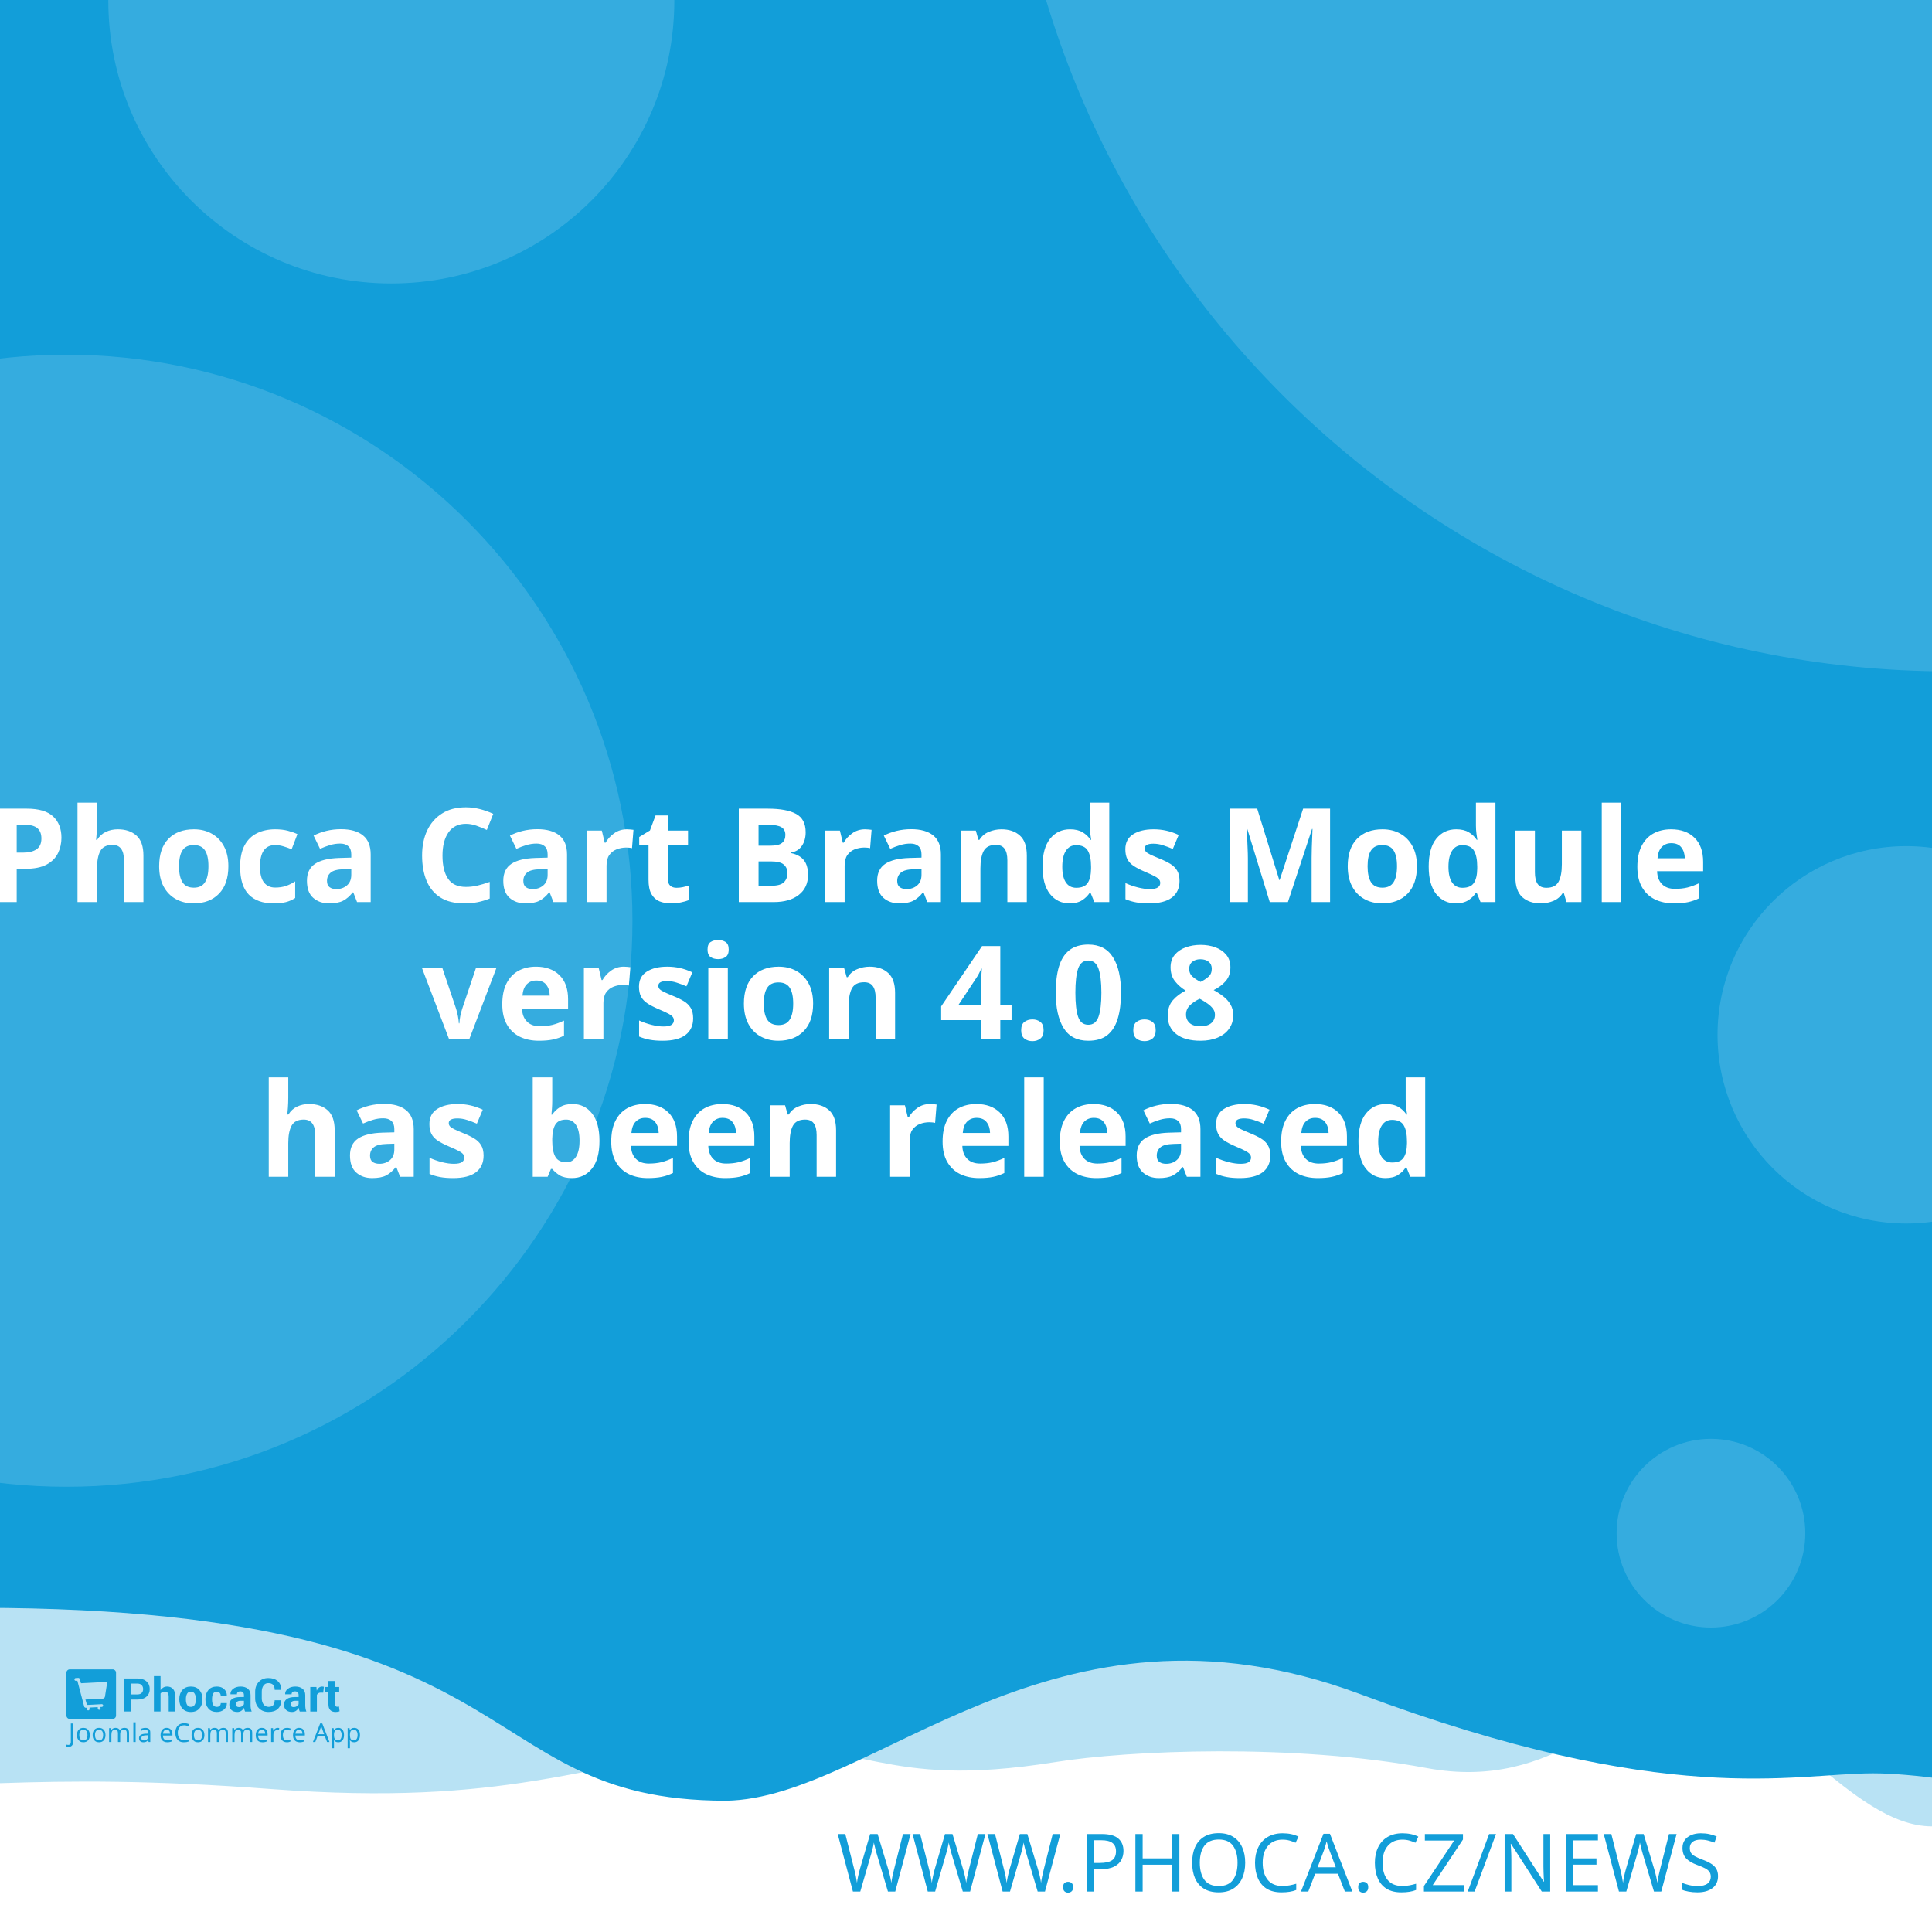
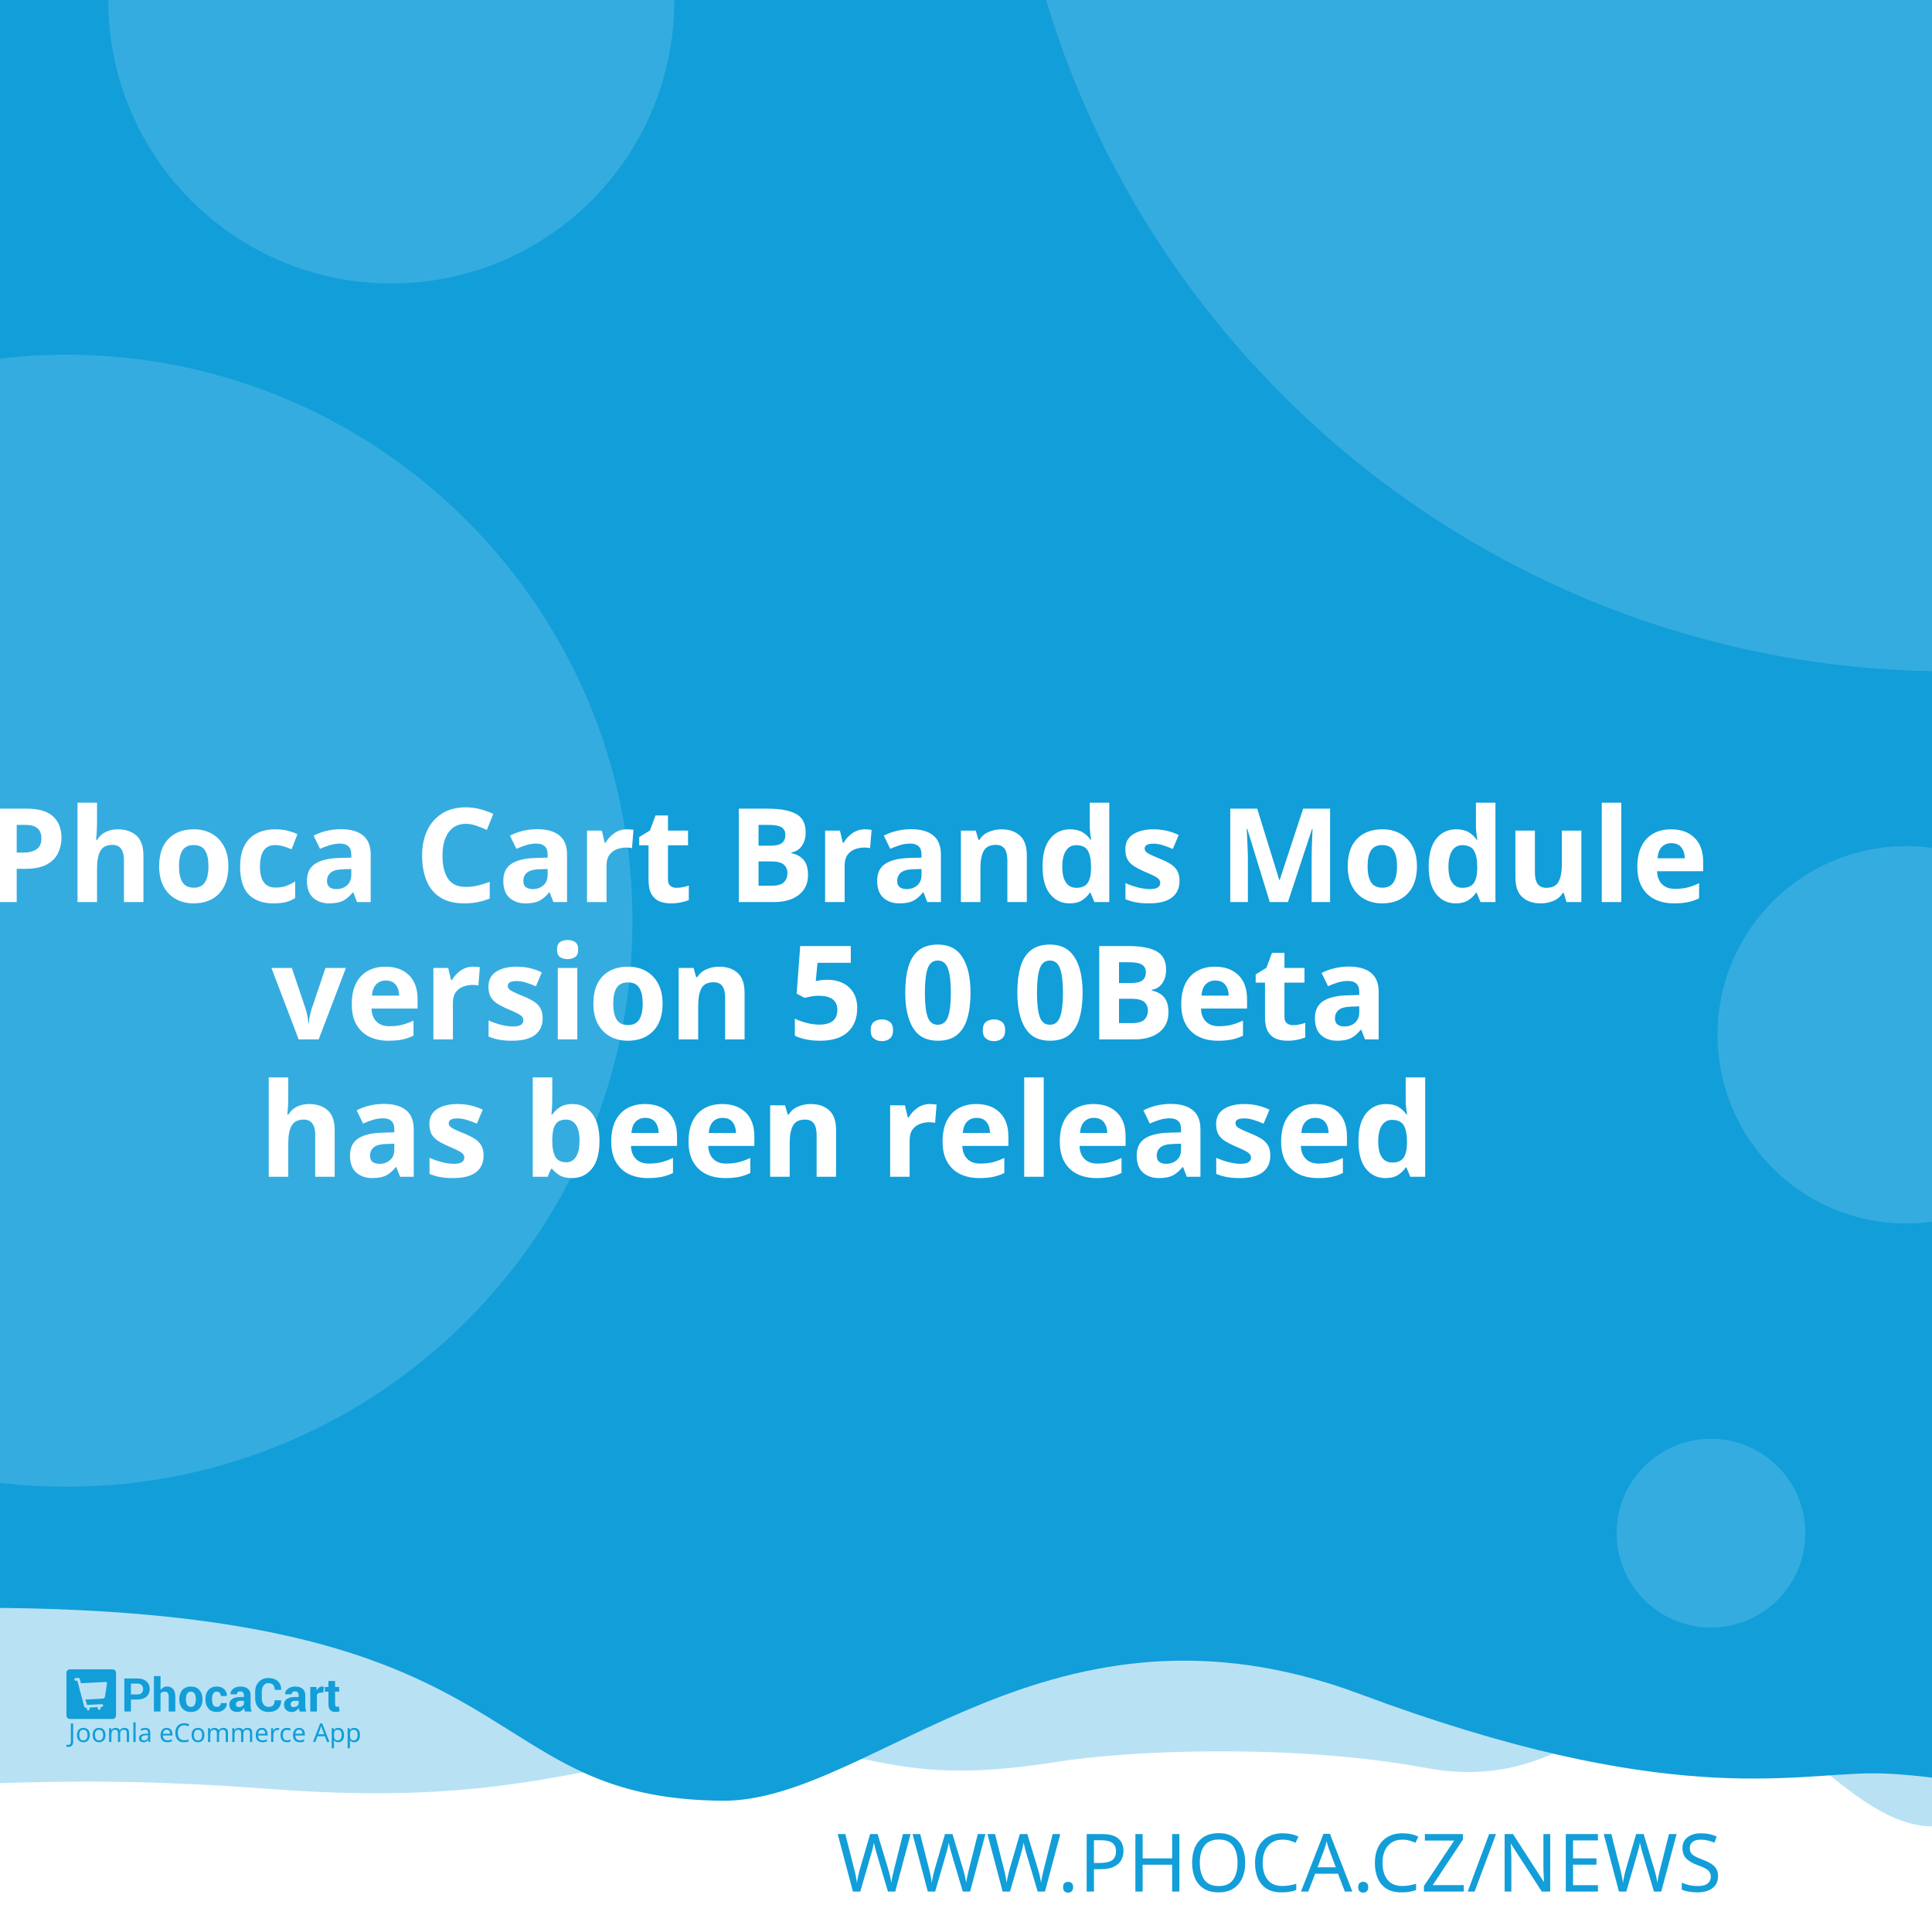
<svg xmlns="http://www.w3.org/2000/svg" width="512" height="512" viewBox="0 0 512 512" version="1.1" id="svg5">
  <defs id="defs2" />
  <g id="layer1">
    <path d="m -288.549,96.962 a 6.384,6.384 0 0 0 -6.384,6.384 v 81.087 a 6.384,6.384 0 0 0 6.384,6.384 h 81.083 a 6.384,6.384 0 0 0 6.384,-6.384 v -81.087 a 6.384,6.384 0 0 0 -6.384,-6.384 z m 16.084,16.188 c 0.591,-0.033 1.134,0.125 1.642,0.482 0.508,0.359 0.842,0.809 1.006,1.355 l 2.415,8.308 46.517,-2.44 c 0.829,-0.043 1.521,0.245 2.074,0.86 0.55,0.606 0.769,1.334 0.636,2.174 l -3.898,24.937 c -0.138,0.736 -0.57,1.497 -1.288,2.273 -0.719,0.787 -1.656,1.211 -2.797,1.272 l -32.861,1.721 3.038,10.253 27.775,-1.455 c 0.726,-0.04 1.351,0.178 1.887,0.648 0.523,0.483 0.803,1.086 0.844,1.812 0.038,0.726 -0.178,1.352 -0.648,1.887 -0.483,0.525 -1.086,0.806 -1.812,0.844 l -2.597,0.137 0.137,2.593 c 0.038,0.729 -0.178,1.356 -0.661,1.879 -0.472,0.535 -1.071,0.819 -1.8,0.856 -0.726,0.038 -1.353,-0.178 -1.879,-0.661 -0.535,-0.472 -0.814,-1.073 -0.852,-1.8 l -0.137,-2.593 -15.573,0.81 0.133,2.597 c 0.038,0.729 -0.176,1.356 -0.648,1.879 -0.483,0.535 -1.086,0.818 -1.812,0.856 -0.726,0.04 -1.352,-0.178 -1.887,-0.661 -0.525,-0.472 -0.806,-1.073 -0.844,-1.8 l -0.137,-2.597 -1.608,0.083 c -0.623,0.033 -1.193,-0.112 -1.721,-0.428 -0.515,-0.317 -0.883,-0.632 -1.11,-0.931 l -0.287,-0.507 -13.05,-49.343 -2.805,0.146 c -0.696,0.038 -1.312,-0.181 -1.858,-0.661 -0.545,-0.472 -0.835,-1.069 -0.873,-1.795 -0.038,-0.729 0.186,-1.353 0.682,-1.879 0.493,-0.535 1.083,-0.818 1.779,-0.856 z" style="fill:#ffffff;stroke-width:1;paint-order:stroke fill markers" id="path400" />
    <rect style="opacity:1;fill:#ffffff;stroke-width:5;stroke-linejoin:round;paint-order:stroke fill markers" id="rect723" width="512" height="512" x="0" y="0" />
    <path id="rect4460" style="opacity:0.3;fill:#129ed9;fill-opacity:1;stroke-width:5;stroke-linejoin:round;paint-order:stroke fill markers" d="M -256,4 H 768 v 480 c 0,0 -42.667,-10 -64,-10 -21.333,0 -42.408,10 -64,10 -21.592,0 -42.667,-10 -64,-10 -21.333,0 -42.408,10 -64,10 -21.592,0 -41.887,-34.701 -63.221,-34.701 -21.333,0 -35.645,25.795 -70.761,19.246 -35.116,-6.549 -78.862,-4.741 -98.515,-1.547 -47.289,7.533 -49.247,-6.724 -87.369,-3.311 -38.122,3.413 -56.921,15.193 -120.307,10.429 -63.387,-4.764 -84.091,0.698 -135.827,-0.116 -21.333,0 -42.408,10 -64,10 -21.592,0 -42.667,-10 -64,-10 -21.333,0 -64,10 -64,10 z" />
    <path id="rect4460-5" style="fill:#129ed9;fill-opacity:1;stroke-width:5;stroke-linejoin:round;paint-order:stroke fill markers" d="M -316,4.9999998e-7 H 708 V 480 c 0,0 -42.667,-10 -64,-10 -21.333,0 -42.408,10 -64,10 -21.592,0 -62.256,-10.048 -83.59,-10.048 -21.333,0 -54.449,9.448 -136.059,-21.03 -81.61,-30.478 -128.583,27.669 -167.971,28.291 -70.795,-0.042 -47.303,-54.288 -212.561,-50.983 C -185.439,429.534 -38.408,480 -60,480 c -21.592,0 -42.667,-10 -64,-10 -21.333,0 -42.408,10 -64,10 -21.592,0 -42.667,-10 -64,-10 -21.333,0 -64,10 -64,10 z" />
    <text xml:space="preserve" style="font-style:normal;font-weight:normal;font-size:21.333px;line-height:1.25;font-family:sans-serif;fill:#129ed9;fill-opacity:1;stroke:none" x="484.042" y="501.277" id="text2910-3-7">
      <tspan id="tspan2908-6-5" x="484.042" y="501.277" style="font-style:normal;font-variant:normal;font-weight:300;font-stretch:normal;font-size:21.333px;font-family:Montserrat;-inkscape-font-specification:'Montserrat Light';text-align:end;text-anchor:end;fill:#129ed9;fill-opacity:1">WWW.PHOCA.CZ/NEWS</tspan>
    </text>
    <text xml:space="preserve" style="font-style:normal;font-variant:normal;font-weight:600;font-stretch:normal;font-size:34.667px;line-height:1.05;font-family:Rubik;-inkscape-font-specification:'Rubik Semi-Bold';fill:#ffffff;fill-opacity:1;stroke:none" x="256" y="165" id="text11252">
      <tspan x="256" y="165" id="tspan403" style="text-align:center;text-anchor:middle" />
      <tspan x="256" y="202.659" style="font-size:34.667px;text-align:center;text-anchor:middle" id="tspan442" />
      <tspan x="256" y="239.059" style="font-size:34.667px;text-align:center;text-anchor:middle" id="tspan444">Phoca Cart Brands Module</tspan>
-       <tspan x="256" y="275.459" id="tspan1992" style="font-size:34.667px;text-align:center;text-anchor:middle">version 4.0.8
+       <tspan x="256" y="275.459" id="tspan1992" style="font-size:34.667px;text-align:center;text-anchor:middle">version 5.0.0Beta
</tspan>
      <tspan x="256" y="311.859" id="tspan2906" style="font-size:34.667px;text-align:center;text-anchor:middle">has been released</tspan>
      <tspan x="256" y="348.259" id="tspan1994" style="font-size:34.667px" />
    </text>
    <circle style="opacity:0.15;fill:#ffffff;fill-opacity:1;stroke-width:5;stroke-linejoin:round;paint-order:stroke fill markers" id="path8376" cx="516.67" cy="-72.081" r="250" />
    <circle style="opacity:0.15;fill:#ffffff;fill-opacity:1;stroke-width:5;stroke-linejoin:round;paint-order:stroke fill markers" id="path8376-9" cx="17.604" cy="244" r="150" />
    <circle style="opacity:0.15;fill:#ffffff;fill-opacity:1;stroke-width:5;stroke-linejoin:round;paint-order:stroke fill markers" id="path8376-6" cx="103.704" cy="0.117" r="75" />
    <circle style="opacity:0.15;fill:#ffffff;fill-opacity:1;stroke-width:5;stroke-linejoin:round;paint-order:stroke fill markers" id="path8376-6-2" cx="505.168" cy="274.238" r="50" />
    <g id="g8950" transform="matrix(0.298069,0,0,0.298069,107.3348,335.2596)" style="fill:#129ed9;fill-opacity:1;stroke-width:3.355">
      <g id="g895" transform="translate(-301.0409,359.4151)" style="fill:#129ed9;fill-opacity:1;stroke-width:3.355">
        <g transform="matrix(1.3333,0,0,-1.3333,-75.59,850.15)" fill="#ffffff" image-rendering="optimizeQuality" id="g280" style="clip-rule:evenodd;fill:#129ed9;fill-opacity:1;stroke-width:8.934;shape-rendering:geometricPrecision">
          <path d="m 99.728,617.49 v -7.994 h -4.423 v 22.031 h 8.784 c 2.532,0 4.527,-0.646 5.979,-1.937 1.452,-1.291 2.181,-2.99 2.181,-5.097 0,-2.107 -0.729,-3.801 -2.181,-5.082 -1.452,-1.281 -3.446,-1.921 -5.979,-1.921 z m 0,3.408 h 4.361 c 1.23,0 2.165,0.336 2.801,1.002 0.635,0.671 0.951,1.523 0.951,2.561 0,1.059 -0.315,1.932 -0.946,2.623 -0.63,0.687 -1.566,1.033 -2.806,1.033 H 99.728 Z" id="path262" style="fill:#129ed9;fill-opacity:1;stroke-width:3.355" />
          <path d="m 119.45,623.79 c 0.517,0.749 1.147,1.327 1.891,1.746 0.749,0.418 1.576,0.63 2.485,0.63 1.705,0 3.043,-0.568 4.02,-1.704 0.971,-1.131 1.457,-2.887 1.457,-5.252 v -9.714 h -4.418 v 9.76 c 0,1.276 -0.227,2.174 -0.677,2.706 -0.445,0.532 -1.116,0.795 -2.005,0.795 -0.605,0 -1.137,-0.108 -1.602,-0.325 -0.465,-0.217 -0.847,-0.522 -1.152,-0.919 v -12.017 h -4.418 v 23.611 h 4.418 z" id="path264" style="fill:#129ed9;fill-opacity:1;stroke-width:3.355" />
          <path d="m 131.96,617.83 c 0,2.438 0.682,4.436 2.046,5.996 1.359,1.554 3.25,2.334 5.663,2.334 2.418,0 4.315,-0.774 5.689,-2.329 1.375,-1.549 2.062,-3.553 2.062,-6.001 v -0.32 c 0,-2.458 -0.687,-4.462 -2.051,-6.011 -1.369,-1.544 -3.261,-2.319 -5.674,-2.319 -2.418,0 -4.315,0.775 -5.684,2.319 -1.364,1.549 -2.051,3.553 -2.051,6.011 z m 4.408,-0.31 c 0,-1.487 0.264,-2.68 0.785,-3.584 0.527,-0.899 1.375,-1.348 2.542,-1.348 1.142,0 1.979,0.454 2.506,1.358 0.532,0.904 0.796,2.097 0.796,3.574 v 0.315 c 0,1.446 -0.269,2.629 -0.801,3.542 -0.537,0.914 -1.38,1.374 -2.527,1.374 -1.142,0 -1.979,-0.46 -2.506,-1.379 -0.532,-0.919 -0.796,-2.102 -0.796,-3.537 z" id="path266" style="fill:#129ed9;fill-opacity:1;stroke-width:3.355" />
          <path d="m 157.01,612.59 c 0.79,0 1.421,0.227 1.891,0.682 0.475,0.454 0.713,1.064 0.713,1.828 h 4.015 l 0.041,-0.093 c 0.041,-1.653 -0.579,-3.037 -1.871,-4.152 -1.287,-1.116 -2.883,-1.673 -4.79,-1.673 -2.439,0 -4.325,0.769 -5.648,2.314 -1.318,1.544 -1.979,3.522 -1.979,5.944 v 0.449 c 0,2.412 0.656,4.395 1.974,5.944 1.317,1.554 3.198,2.329 5.638,2.329 2.02,0 3.648,-0.573 4.883,-1.725 1.235,-1.151 1.835,-2.664 1.793,-4.539 l -0.031,-0.088 h -4.026 c 0,0.842 -0.233,1.544 -0.698,2.107 -0.46,0.558 -1.101,0.837 -1.922,0.837 -1.168,0 -1.995,-0.454 -2.475,-1.358 -0.476,-0.904 -0.718,-2.071 -0.718,-3.496 v -0.454 c 0,-1.456 0.243,-2.628 0.718,-3.522 0.48,-0.888 1.312,-1.332 2.491,-1.332" id="path268" style="fill:#129ed9;fill-opacity:1;stroke-width:3.355" />
          <path d="m 175.8,609.49 c -0.165,0.372 -0.305,0.764 -0.419,1.183 -0.119,0.413 -0.202,0.837 -0.248,1.27 -0.455,-0.8 -1.054,-1.456 -1.798,-1.978 -0.739,-0.521 -1.628,-0.785 -2.656,-0.785 -1.715,0 -3.038,0.439 -3.963,1.322 -0.93,0.883 -1.395,2.086 -1.395,3.604 0,1.606 0.62,2.845 1.855,3.729 1.235,0.883 3.038,1.322 5.41,1.322 h 2.47 v 1.301 c 0,0.785 -0.207,1.394 -0.62,1.828 -0.413,0.434 -1.023,0.651 -1.834,0.651 -0.713,0 -1.266,-0.175 -1.653,-0.522 -0.393,-0.346 -0.584,-0.826 -0.584,-1.446 l -4.268,0.016 -0.016,0.093 c -0.072,1.379 0.527,2.572 1.798,3.579 1.271,1.002 2.946,1.503 5.013,1.503 1.958,0 3.545,-0.496 4.769,-1.492 1.22,-0.992 1.829,-2.406 1.829,-4.24 v -6.76 c 0,-0.769 0.062,-1.492 0.176,-2.164 0.119,-0.676 0.299,-1.348 0.553,-2.014 z m -4.046,2.943 c 0.78,0 1.468,0.191 2.077,0.574 0.605,0.382 1.013,0.826 1.225,1.332 v 2.308 h -2.47 c -0.935,0 -1.648,-0.232 -2.134,-0.702 -0.481,-0.47 -0.724,-1.033 -0.724,-1.699 0,-0.542 0.181,-0.981 0.542,-1.312 0.367,-0.336 0.858,-0.501 1.483,-0.501" id="path270" style="fill:#129ed9;fill-opacity:1;stroke-width:3.355" />
          <path d="m 199.84,617.01 0.031,-0.088 c 0.041,-2.37 -0.682,-4.25 -2.17,-5.645 -1.488,-1.394 -3.555,-2.091 -6.201,-2.091 -2.656,0 -4.811,0.852 -6.464,2.556 -1.653,1.704 -2.486,3.894 -2.486,6.579 v 4.369 c 0,2.67 0.812,4.86 2.424,6.574 1.617,1.715 3.715,2.572 6.299,2.572 2.723,0 4.852,-0.697 6.386,-2.097 1.535,-1.399 2.284,-3.305 2.243,-5.717 l -0.031,-0.088 h -4.299 c 0,1.451 -0.346,2.561 -1.044,3.336 -0.698,0.769 -1.783,1.157 -3.255,1.157 -1.323,0 -2.372,-0.537 -3.147,-1.606 -0.78,-1.074 -1.168,-2.438 -1.168,-4.1 v -4.39 c 0,-1.683 0.408,-3.057 1.225,-4.131 0.822,-1.069 1.922,-1.606 3.317,-1.606 1.38,0 2.403,0.372 3.064,1.11 0.661,0.744 0.992,1.844 0.992,3.305 z" id="path272" style="fill:#129ed9;fill-opacity:1;stroke-width:3.355" />
          <path d="m 212.27,609.49 c -0.165,0.372 -0.305,0.764 -0.419,1.183 -0.119,0.413 -0.202,0.837 -0.248,1.27 -0.455,-0.8 -1.054,-1.456 -1.798,-1.978 -0.739,-0.521 -1.628,-0.785 -2.656,-0.785 -1.716,0 -3.038,0.439 -3.963,1.322 -0.93,0.883 -1.395,2.086 -1.395,3.604 0,1.606 0.62,2.845 1.855,3.729 1.235,0.883 3.039,1.322 5.41,1.322 h 2.47 v 1.301 c 0,0.785 -0.207,1.394 -0.62,1.828 -0.413,0.434 -1.023,0.651 -1.834,0.651 -0.713,0 -1.266,-0.175 -1.654,-0.522 -0.393,-0.346 -0.584,-0.826 -0.584,-1.446 l -4.268,0.016 -0.016,0.093 c -0.072,1.379 0.527,2.572 1.798,3.579 1.271,1.002 2.945,1.503 5.013,1.503 1.958,0 3.545,-0.496 4.769,-1.492 1.22,-0.992 1.829,-2.406 1.829,-4.24 v -6.76 c 0,-0.769 0.062,-1.492 0.176,-2.164 0.119,-0.676 0.3,-1.348 0.553,-2.014 z m -4.046,2.943 c 0.78,0 1.468,0.191 2.077,0.574 0.605,0.382 1.013,0.826 1.224,1.332 v 2.308 h -2.47 c -0.935,0 -1.649,-0.232 -2.134,-0.702 -0.481,-0.47 -0.723,-1.033 -0.723,-1.699 0,-0.542 0.181,-0.981 0.542,-1.312 0.367,-0.336 0.858,-0.501 1.483,-0.501" id="path274" style="fill:#129ed9;fill-opacity:1;stroke-width:3.355" />
          <path d="m 227.92,622.06 -1.617,0.046 c -0.656,0 -1.199,-0.134 -1.623,-0.408 -0.423,-0.274 -0.744,-0.656 -0.966,-1.152 v -11.052 h -4.408 v 16.36 h 4.103 l 0.196,-2.422 c 0.382,0.857 0.883,1.528 1.494,2.009 0.61,0.48 1.312,0.723 2.108,0.723 0.223,0 0.429,-0.015 0.615,-0.052 0.186,-0.036 0.377,-0.077 0.568,-0.129 z" id="path276" style="fill:#129ed9;fill-opacity:1;stroke-width:3.355" />
          <path d="m 235.83,629.86 v -4.007 h 2.754 v -3.099 H 235.83 v -8.33 c 0,-0.635 0.129,-1.09 0.393,-1.363 0.263,-0.274 0.615,-0.408 1.059,-0.408 0.232,0 0.434,0.01 0.599,0.036 0.166,0.026 0.362,0.072 0.579,0.129 l 0.383,-3.181 c -0.445,-0.155 -0.878,-0.268 -1.302,-0.341 -0.424,-0.078 -0.884,-0.114 -1.38,-0.114 -1.524,0 -2.697,0.418 -3.519,1.255 -0.822,0.837 -1.235,2.159 -1.235,3.977 v 8.34 h -2.392 v 3.099 h 2.392 v 4.007 z" id="path278" style="fill:#129ed9;fill-opacity:1;stroke-width:3.355" />
        </g>
        <g fill="#ffffff" fill-rule="evenodd" image-rendering="optimizeQuality" stroke-width="1.934" aria-label="Joomla eCommerce App" id="g318" style="clip-rule:evenodd;fill:#129ed9;fill-opacity:1;shape-rendering:geometricPrecision">
          <path d="M 1.704,69 Q 1.151,69 0.736,68.908 0.321,68.839 -0.002,68.7 v -1.752 q 0.369,0.092 0.784,0.161 0.415,0.069 0.876,0.069 0.576,0 1.083,-0.231 0.53,-0.231 0.853,-0.807 0.323,-0.576 0.323,-1.614 v -16.368 h 2.075 v 16.206 q 0,2.374 -1.176,3.504 -1.176,1.13 -3.112,1.13 z" id="path282" style="fill:#129ed9;fill-opacity:1;stroke-width:1.934" />
          <path d="m 20.792,58.419 q 0,3.066 -1.568,4.749 -1.545,1.683 -4.196,1.683 -1.637,0 -2.928,-0.738 -1.268,-0.761 -2.006,-2.19 -0.738,-1.452 -0.738,-3.504 0,-3.066 1.545,-4.726 1.545,-1.66 4.196,-1.66 1.683,0 2.951,0.761 1.291,0.738 2.006,2.167 0.738,1.406 0.738,3.458 z m -9.336,0 q 0,2.19 0.853,3.481 0.876,1.268 2.766,1.268 1.867,0 2.743,-1.268 0.876,-1.291 0.876,-3.481 0,-2.19 -0.876,-3.435 -0.876,-1.245 -2.766,-1.245 -1.89,0 -2.743,1.245 -0.853,1.245 -0.853,3.435 z" id="path284" style="fill:#129ed9;fill-opacity:1;stroke-width:1.934" />
          <path d="m 34.739,58.419 q 0,3.066 -1.568,4.749 -1.545,1.683 -4.196,1.683 -1.637,0 -2.928,-0.738 -1.268,-0.761 -2.006,-2.19 -0.738,-1.452 -0.738,-3.504 0,-3.066 1.545,-4.726 1.545,-1.66 4.196,-1.66 1.683,0 2.951,0.761 1.291,0.738 2.006,2.167 0.738,1.406 0.738,3.458 z m -9.336,0 q 0,2.19 0.853,3.481 0.876,1.268 2.766,1.268 1.867,0 2.743,-1.268 0.876,-1.291 0.876,-3.481 0,-2.19 -0.876,-3.435 -0.876,-1.245 -2.766,-1.245 -1.89,0 -2.743,1.245 -0.853,1.245 -0.853,3.435 z" id="path286" style="fill:#129ed9;fill-opacity:1;stroke-width:1.934" />
          <path d="m 51.499,52.033 q 2.098,0 3.135,1.083 1.037,1.06 1.037,3.458 V 64.62 H 53.666 v -7.953 q 0,-2.928 -2.513,-2.928 -1.798,0 -2.582,1.037 -0.761,1.037 -0.761,3.02 V 64.62 h -2.006 v -7.953 q 0,-2.928 -2.536,-2.928 -1.867,0 -2.582,1.153 -0.715,1.153 -0.715,3.32 v 6.409 h -2.029 v -12.356 h 1.637 l 0.3,1.683 h 0.115 q 0.576,-0.968 1.545,-1.429 0.991,-0.484 2.098,-0.484 2.905,0 3.781,2.075 h 0.115 q 0.622,-1.06 1.683,-1.568 1.083,-0.507 2.282,-0.507 z" id="path288" style="fill:#129ed9;fill-opacity:1;stroke-width:1.934" />
          <path d="M 61.527,64.62 H 59.498 V 47.1 h 2.029 z" id="path290" style="fill:#129ed9;fill-opacity:1;stroke-width:1.934" />
          <path d="m 70.126,52.056 q 2.259,0 3.343,0.991 1.083,0.991 1.083,3.158 v 8.414 h -1.475 l -0.392,-1.752 h -0.092 q -0.807,1.014 -1.706,1.498 -0.876,0.484 -2.444,0.484 -1.683,0 -2.789,-0.876 -1.107,-0.899 -1.107,-2.789 0,-1.844 1.452,-2.836 1.452,-1.014 4.472,-1.107 l 2.098,-0.069 v -0.738 q 0,-1.545 -0.669,-2.144 -0.669,-0.599 -1.89,-0.599 -0.968,0 -1.844,0.3 -0.876,0.277 -1.637,0.645 l -0.622,-1.522 q 0.807,-0.438 1.913,-0.738 1.107,-0.323 2.305,-0.323 z m 0.599,6.593 q -2.305,0.092 -3.204,0.738 -0.876,0.645 -0.876,1.821 0,1.037 0.622,1.522 0.645,0.484 1.637,0.484 1.568,0 2.605,-0.853 1.037,-0.876 1.037,-2.674 v -1.107 z" id="path292" style="fill:#129ed9;fill-opacity:1;stroke-width:1.934" />
          <path d="m 89.144,52.033 q 1.591,0 2.72,0.692 1.153,0.692 1.752,1.96 0.622,1.245 0.622,2.928 v 1.222 h -8.46 q 0.046,2.098 1.06,3.204 1.037,1.083 2.882,1.083 1.176,0 2.075,-0.207 0.922,-0.231 1.89,-0.645 v 1.775 q -0.945,0.415 -1.867,0.599 -0.922,0.207 -2.19,0.207 -1.752,0 -3.112,-0.715 -1.337,-0.715 -2.098,-2.121 -0.738,-1.429 -0.738,-3.481 0,-2.029 0.669,-3.481 0.692,-1.452 1.913,-2.236 1.245,-0.784 2.882,-0.784 z m -0.023,1.66 q -1.452,0 -2.305,0.945 -0.83,0.922 -0.991,2.582 h 6.293 q -0.023,-1.568 -0.738,-2.536 -0.715,-0.991 -2.259,-0.991 z" id="path294" style="fill:#129ed9;fill-opacity:1;stroke-width:1.934" />
          <path d="m 104.71,49.751 q -2.651,0 -4.173,1.775 -1.522,1.775 -1.522,4.864 0,3.066 1.406,4.864 1.429,1.775 4.265,1.775 1.083,0 2.052,-0.184 0.968,-0.184 1.89,-0.461 v 1.798 q -0.922,0.346 -1.913,0.507 -0.968,0.161 -2.328,0.161 -2.513,0 -4.196,-1.037 -1.683,-1.037 -2.536,-2.951 -0.83,-1.913 -0.83,-4.495 0,-2.49 0.899,-4.38 0.922,-1.913 2.697,-2.974 1.775,-1.083 4.311,-1.083 2.605,0 4.541,0.968 l -0.83,1.752 q -0.761,-0.346 -1.706,-0.622 -0.922,-0.277 -2.029,-0.277 z" id="path296" style="fill:#129ed9;fill-opacity:1;stroke-width:1.934" />
          <path d="m 122.69,58.419 q 0,3.066 -1.568,4.749 -1.545,1.683 -4.196,1.683 -1.637,0 -2.928,-0.738 -1.268,-0.761 -2.006,-2.19 -0.738,-1.452 -0.738,-3.504 0,-3.066 1.545,-4.726 1.545,-1.66 4.196,-1.66 1.683,0 2.951,0.761 1.291,0.738 2.006,2.167 0.738,1.406 0.738,3.458 z m -9.336,0 q 0,2.19 0.853,3.481 0.876,1.268 2.766,1.268 1.867,0 2.743,-1.268 0.876,-1.291 0.876,-3.481 0,-2.19 -0.876,-3.435 -0.876,-1.245 -2.766,-1.245 -1.89,0 -2.743,1.245 -0.853,1.245 -0.853,3.435 z" id="path298" style="fill:#129ed9;fill-opacity:1;stroke-width:1.934" />
          <path d="m 139.45,52.033 q 2.098,0 3.135,1.083 1.037,1.06 1.037,3.458 V 64.62 h -2.006 v -7.953 q 0,-2.928 -2.513,-2.928 -1.798,0 -2.582,1.037 -0.761,1.037 -0.761,3.02 V 64.62 h -2.006 v -7.953 q 0,-2.928 -2.536,-2.928 -1.867,0 -2.582,1.153 -0.715,1.153 -0.715,3.32 v 6.409 h -2.029 v -12.356 h 1.637 l 0.3,1.683 h 0.115 q 0.576,-0.968 1.545,-1.429 0.991,-0.484 2.098,-0.484 2.905,0 3.781,2.075 h 0.115 q 0.622,-1.06 1.683,-1.568 1.083,-0.507 2.282,-0.507 z" id="path300" style="fill:#129ed9;fill-opacity:1;stroke-width:1.934" />
          <path d="m 161,52.033 q 2.098,0 3.135,1.083 1.037,1.06 1.037,3.458 V 64.62 h -2.006 v -7.953 q 0,-2.928 -2.513,-2.928 -1.798,0 -2.582,1.037 -0.761,1.037 -0.761,3.02 V 64.62 h -2.006 v -7.953 q 0,-2.928 -2.536,-2.928 -1.867,0 -2.582,1.153 -0.715,1.153 -0.715,3.32 v 6.409 h -2.029 v -12.356 h 1.637 l 0.3,1.683 h 0.115 q 0.576,-0.968 1.545,-1.429 0.991,-0.484 2.098,-0.484 2.905,0 3.781,2.075 h 0.115 q 0.622,-1.06 1.683,-1.568 1.083,-0.507 2.282,-0.507 z" id="path302" style="fill:#129ed9;fill-opacity:1;stroke-width:1.934" />
          <path d="m 173.77,52.033 q 1.591,0 2.72,0.692 1.153,0.692 1.752,1.96 0.622,1.245 0.622,2.928 v 1.222 h -8.46 q 0.046,2.098 1.06,3.204 1.037,1.083 2.882,1.083 1.176,0 2.075,-0.207 0.922,-0.231 1.89,-0.645 v 1.775 q -0.945,0.415 -1.867,0.599 -0.922,0.207 -2.19,0.207 -1.752,0 -3.112,-0.715 -1.337,-0.715 -2.098,-2.121 -0.738,-1.429 -0.738,-3.481 0,-2.029 0.669,-3.481 0.692,-1.452 1.913,-2.236 1.245,-0.784 2.882,-0.784 z m -0.023,1.66 q -1.452,0 -2.305,0.945 -0.83,0.922 -0.991,2.582 h 6.293 q -0.023,-1.568 -0.738,-2.536 -0.715,-0.991 -2.259,-0.991 z" id="path304" style="fill:#129ed9;fill-opacity:1;stroke-width:1.934" />
          <path d="m 187.76,52.033 q 0.346,0 0.738,0.046 0.415,0.023 0.715,0.092 l -0.254,1.867 q -0.3,-0.069 -0.669,-0.115 -0.346,-0.046 -0.669,-0.046 -0.945,0 -1.775,0.53 -0.83,0.507 -1.337,1.452 -0.484,0.922 -0.484,2.167 v 6.593 h -2.029 v -12.356 h 1.66 l 0.231,2.259 h 0.092 q 0.599,-1.014 1.545,-1.752 0.945,-0.738 2.236,-0.738 z" id="path306" style="fill:#129ed9;fill-opacity:1;stroke-width:1.934" />
          <path d="m 196.02,64.851 q -1.637,0 -2.928,-0.669 -1.268,-0.669 -2.006,-2.075 -0.715,-1.406 -0.715,-3.596 0,-2.282 0.761,-3.712 0.761,-1.429 2.052,-2.098 1.314,-0.669 2.974,-0.669 0.945,0 1.821,0.207 0.876,0.184 1.429,0.461 l -0.622,1.683 q -0.553,-0.207 -1.291,-0.392 -0.738,-0.184 -1.383,-0.184 -3.642,0 -3.642,4.68 0,2.236 0.876,3.435 0.899,1.176 2.651,1.176 1.014,0 1.775,-0.207 0.784,-0.207 1.429,-0.507 v 1.798 q -0.622,0.323 -1.383,0.484 -0.738,0.184 -1.798,0.184 z" id="path308" style="fill:#129ed9;fill-opacity:1;stroke-width:1.934" />
          <path d="m 206.9,52.033 q 1.591,0 2.72,0.692 1.153,0.692 1.752,1.96 0.622,1.245 0.622,2.928 v 1.222 h -8.46 q 0.046,2.098 1.06,3.204 1.037,1.083 2.882,1.083 1.176,0 2.075,-0.207 0.922,-0.231 1.89,-0.645 v 1.775 q -0.945,0.415 -1.867,0.599 -0.922,0.207 -2.19,0.207 -1.752,0 -3.112,-0.715 -1.337,-0.715 -2.098,-2.121 -0.738,-1.429 -0.738,-3.481 0,-2.029 0.669,-3.481 0.692,-1.452 1.913,-2.236 1.245,-0.784 2.882,-0.784 z m -0.023,1.66 q -1.452,0 -2.305,0.945 -0.83,0.922 -0.991,2.582 h 6.293 q -0.023,-1.568 -0.738,-2.536 -0.715,-0.991 -2.259,-0.991 z" id="path310" style="fill:#129ed9;fill-opacity:1;stroke-width:1.934" />
          <path d="m 231.73,64.62 -1.983,-5.095 h -6.524 l -1.96,5.095 h -2.098 l 6.432,-16.529 h 1.867 l 6.409,16.529 z m -4.449,-11.918 q -0.069,-0.184 -0.231,-0.669 -0.161,-0.484 -0.323,-0.991 -0.138,-0.53 -0.231,-0.807 -0.161,0.715 -0.369,1.406 -0.207,0.669 -0.346,1.06 l -1.867,4.979 h 5.21 z" id="path312" style="fill:#129ed9;fill-opacity:1;stroke-width:1.934" />
          <path d="m 241.73,52.033 q 2.282,0 3.665,1.591 1.406,1.591 1.406,4.795 0,3.158 -1.406,4.795 -1.383,1.637 -3.688,1.637 -1.429,0 -2.374,-0.53 -0.922,-0.553 -1.452,-1.268 h -0.138 q 0.046,0.392 0.092,0.991 0.046,0.599 0.046,1.037 v 5.072 h -2.029 v -17.889 h 1.66 l 0.277,1.683 h 0.092 q 0.553,-0.807 1.452,-1.36 0.899,-0.553 2.397,-0.553 z m -0.369,1.706 q -1.89,0 -2.674,1.06 -0.761,1.06 -0.807,3.227 v 0.392 q 0,2.282 0.738,3.527 0.761,1.222 2.789,1.222 1.13,0 1.844,-0.622 0.738,-0.622 1.083,-1.683 0.369,-1.083 0.369,-2.467 0,-2.121 -0.83,-3.389 -0.807,-1.268 -2.513,-1.268 z" id="path314" style="fill:#129ed9;fill-opacity:1;stroke-width:1.934" />
          <path d="m 255.91,52.033 q 2.282,0 3.665,1.591 1.406,1.591 1.406,4.795 0,3.158 -1.406,4.795 -1.383,1.637 -3.688,1.637 -1.429,0 -2.374,-0.53 -0.922,-0.553 -1.452,-1.268 h -0.138 q 0.046,0.392 0.092,0.991 0.046,0.599 0.046,1.037 v 5.072 h -2.029 v -17.889 h 1.66 l 0.277,1.683 h 0.092 q 0.553,-0.807 1.452,-1.36 0.899,-0.553 2.397,-0.553 z m -0.369,1.706 q -1.89,0 -2.674,1.06 -0.761,1.06 -0.807,3.227 v 0.392 q 0,2.282 0.738,3.527 0.761,1.222 2.789,1.222 1.13,0 1.844,-0.622 0.738,-0.622 1.083,-1.683 0.369,-1.083 0.369,-2.467 0,-2.121 -0.83,-3.389 -0.807,-1.268 -2.513,-1.268 z" id="path316" style="fill:#129ed9;fill-opacity:1;stroke-width:1.934" />
        </g>
        <path d="M 3,0 A 3,3 0 0 0 0,3 v 38.107 a 3,3 0 0 0 3,3 h 38.105 a 3,3 0 0 0 3,-3 V 3 a 3,3 0 0 0 -3,-3 z m 7.559,7.607 c 0.278,-0.015 0.533,0.059 0.771,0.227 0.239,0.169 0.396,0.38 0.473,0.637 l 1.135,3.904 21.861,-1.147 c 0.39,-0.02 0.715,0.115 0.975,0.404 0.259,0.285 0.361,0.627 0.299,1.022 l -1.832,11.719 c -0.065,0.346 -0.268,0.703 -0.605,1.068 -0.338,0.37 -0.778,0.569 -1.315,0.598 l -15.443,0.809 1.428,4.818 13.053,-0.684 c 0.341,-0.019 0.635,0.084 0.887,0.305 0.246,0.227 0.378,0.51 0.396,0.852 0.018,0.341 -0.084,0.635 -0.305,0.887 -0.227,0.247 -0.51,0.379 -0.852,0.396 l -1.221,0.064 0.064,1.219 c 0.018,0.343 -0.084,0.637 -0.311,0.883 -0.222,0.252 -0.503,0.385 -0.846,0.402 -0.341,0.018 -0.636,-0.084 -0.883,-0.311 -0.252,-0.222 -0.383,-0.504 -0.4,-0.846 l -0.064,-1.219 -7.318,0.381 0.062,1.221 c 0.018,0.343 -0.083,0.637 -0.305,0.883 -0.227,0.252 -0.51,0.384 -0.852,0.402 -0.341,0.019 -0.635,-0.084 -0.887,-0.311 -0.247,-0.222 -0.379,-0.504 -0.396,-0.846 l -0.064,-1.221 -0.756,0.039 c -0.293,0.015 -0.561,-0.052 -0.809,-0.201 -0.242,-0.149 -0.415,-0.297 -0.521,-0.438 l -0.135,-0.238 -6.133,-23.189 -1.318,0.068 C 8.066,10.184 7.776,10.082 7.52,9.856 7.263,9.634 7.127,9.354 7.11,9.012 7.092,8.67 7.197,8.377 7.43,8.13 7.661,7.878 7.939,7.745 8.266,7.727 Z" fill="#ffffff" style="fill:#129ed9;fill-opacity:1;stroke-width:8.934;paint-order:stroke fill markers" id="path334" />
      </g>
    </g>
    <circle style="opacity:0.15;fill:#ffffff;fill-opacity:1;stroke-width:5;stroke-linejoin:round;paint-order:stroke fill markers" id="path8376-6-2-1" cx="453.421" cy="406.309" r="25" />
  </g>
</svg>
